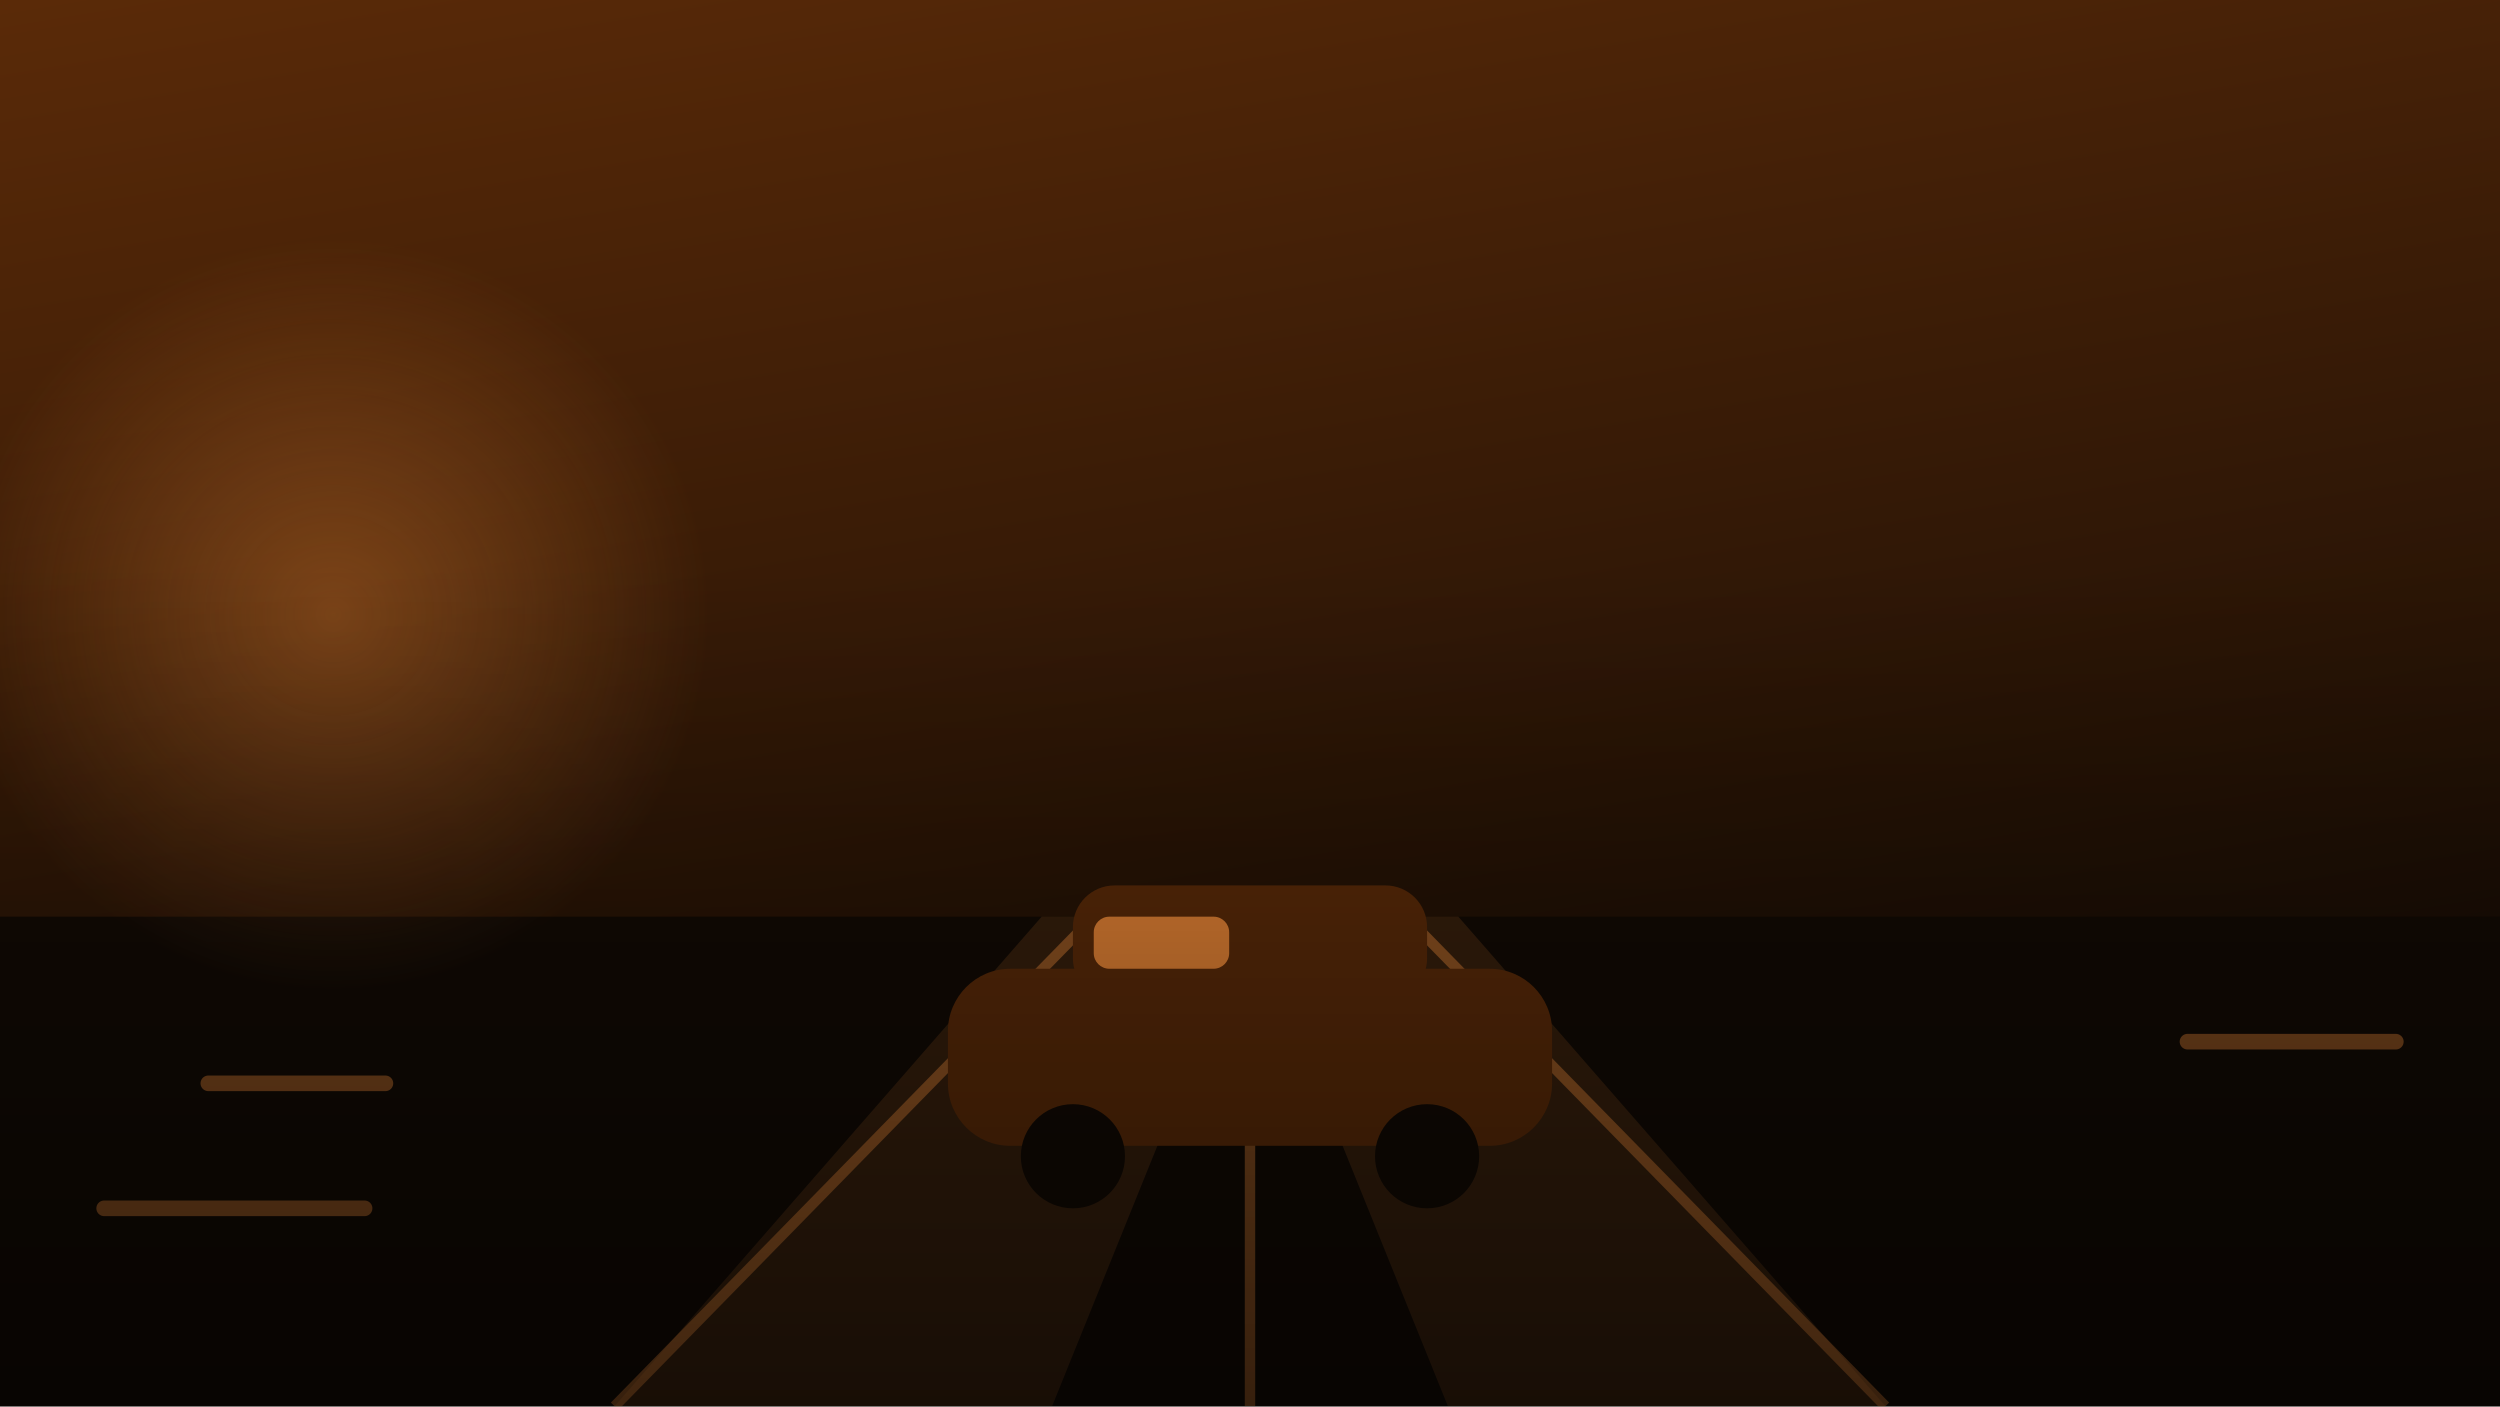
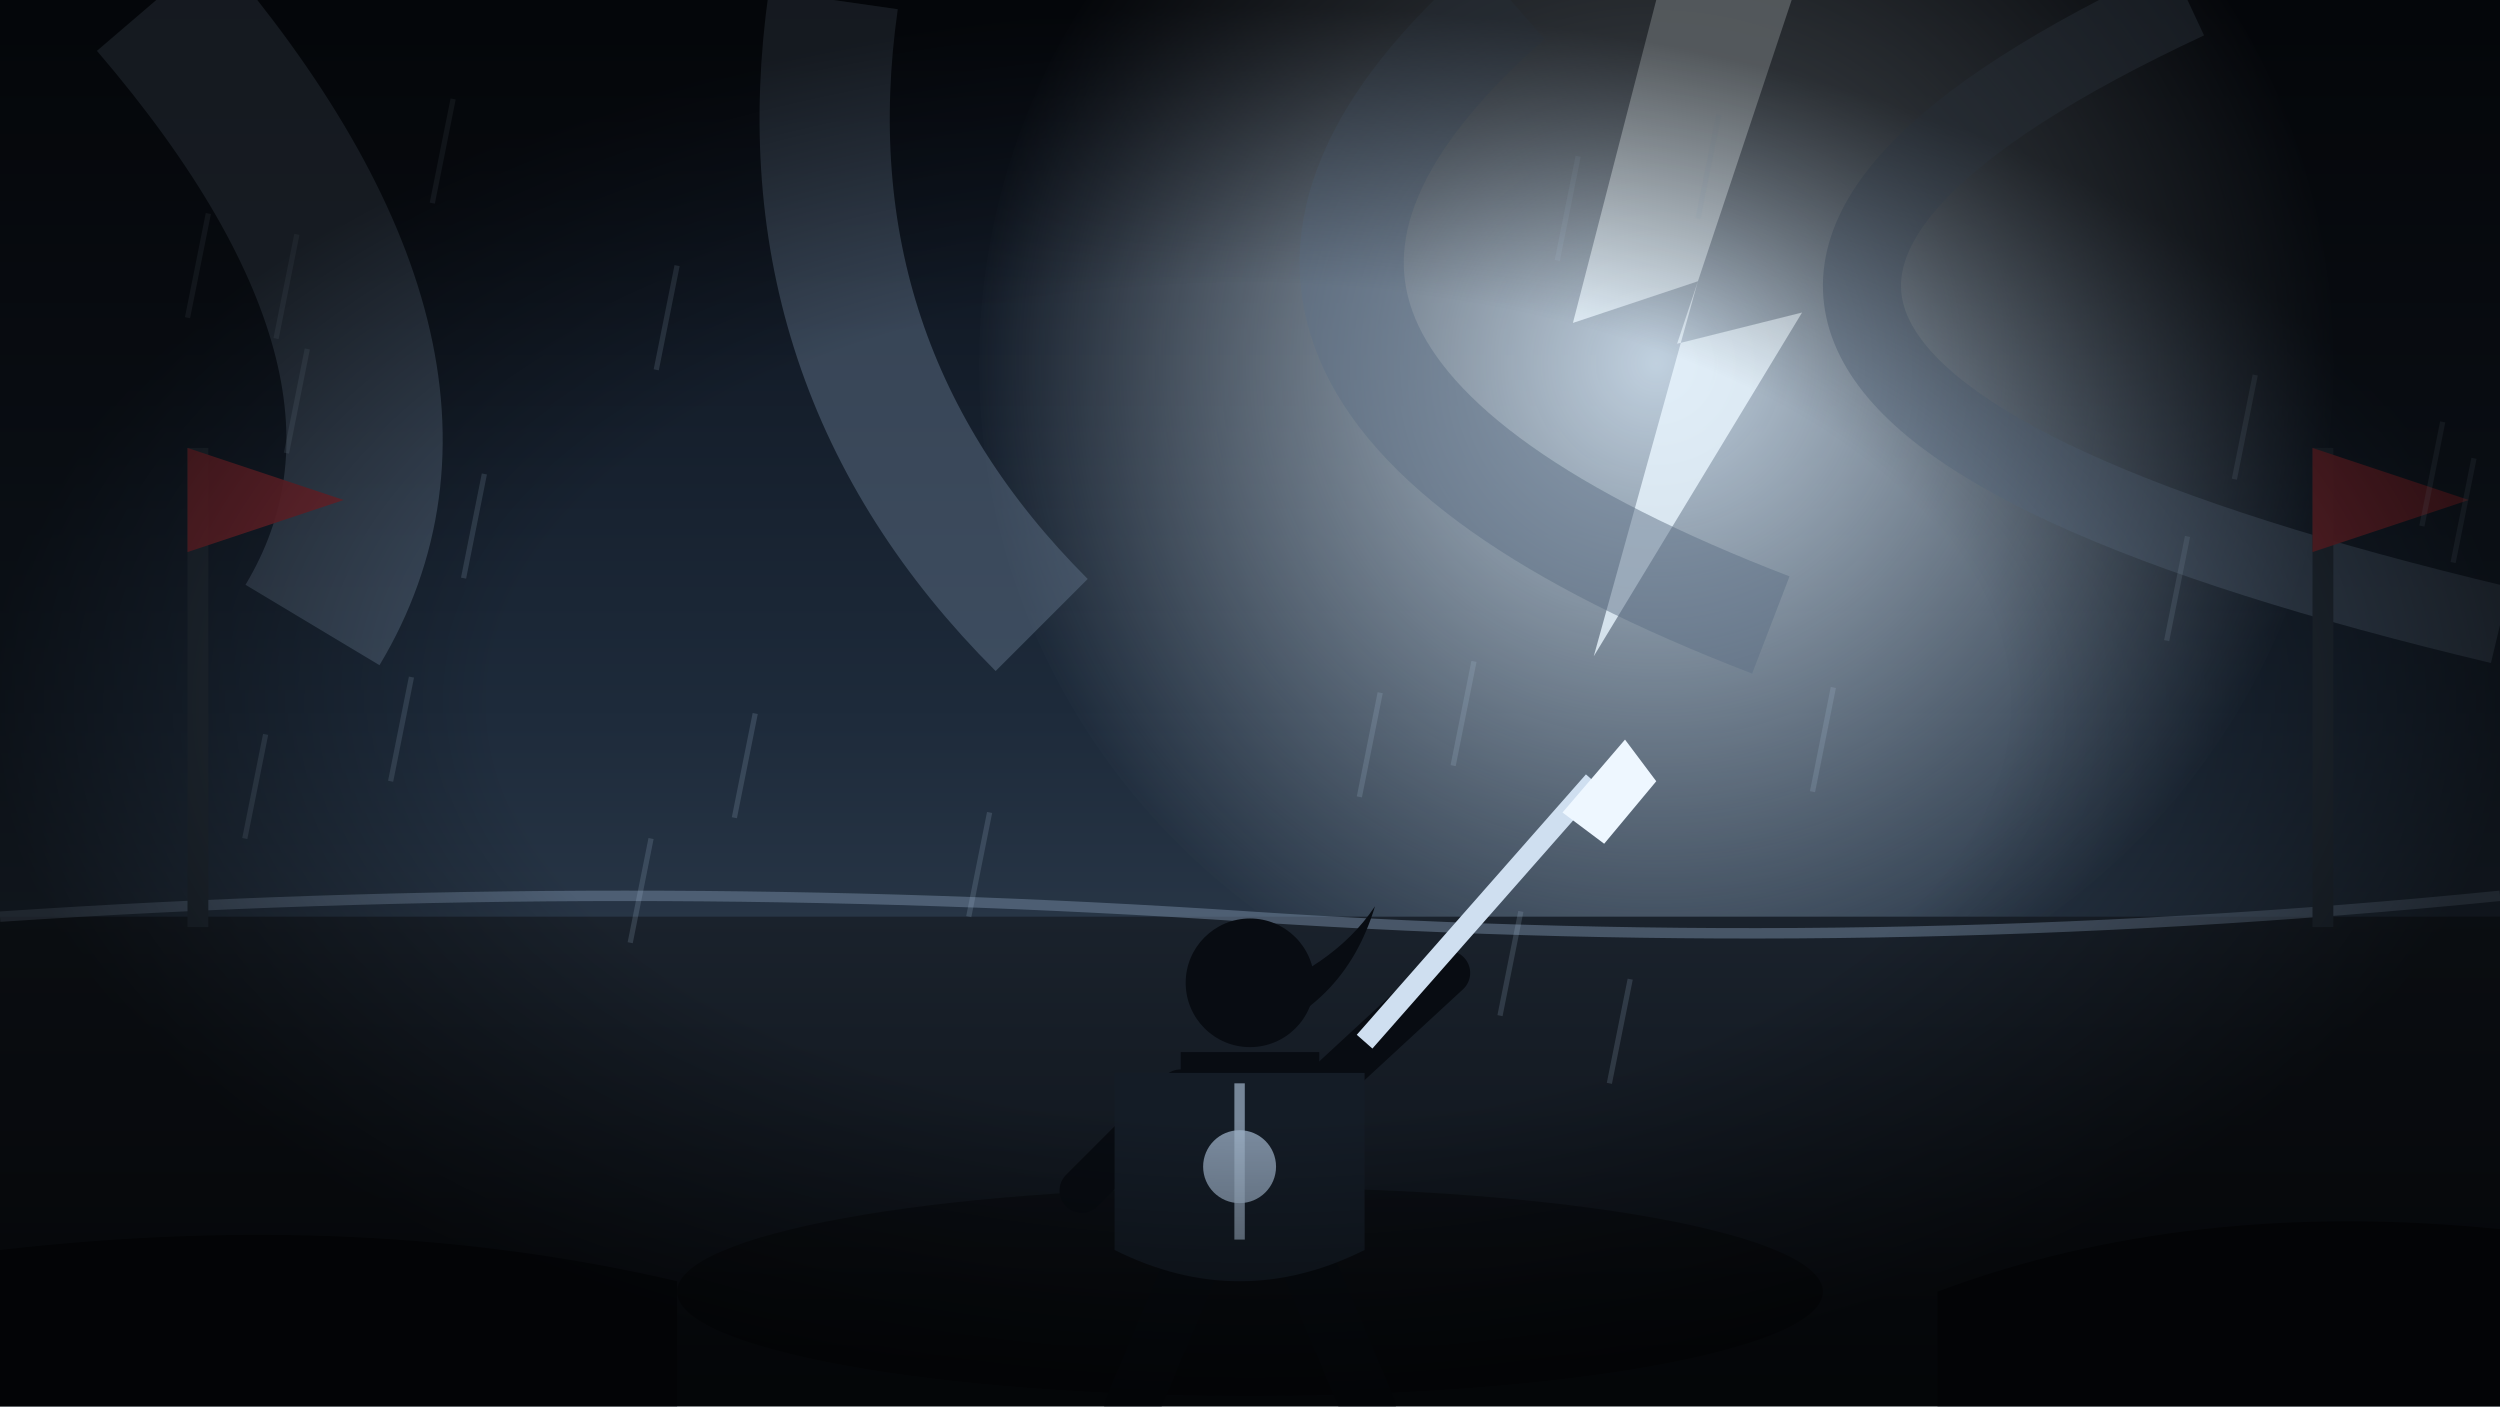
<svg xmlns="http://www.w3.org/2000/svg" aria-hidden="true" class="poster-art" preserveAspectRatio="xMidYMid slice" viewBox="0 0 480 270">
  <defs>
-     <linearGradient id="skp14__14_rec" x1="0" x2="0.3" y1="0" y2="1">
-       <stop offset="0" stop-color="#5a2a08" />
-       <stop offset="1" stop-color="#120a04" />
+     <linearGradient id="a14sky" x1="0" y1="0" x2="0" y2="1">
+       <stop offset="0" stop-color="#0a0f18" />
+       <stop offset="0.5" stop-color="#1d2a3a" />
+       <stop offset="1" stop-color="#3d4d5f" />
    </linearGradient>
-     <radialGradient id="glp14__14_rec">
-       <stop offset="0" stop-color="#fb923c" stop-opacity="0.85" />
-       <stop offset="1" stop-color="#fb923c" stop-opacity="0" />
+     <radialGradient id="a14bolt" cx="50%" cy="50%" r="50%">
+       <stop offset="0" stop-color="#dff0ff" stop-opacity="0.85" />
+       <stop offset="1" stop-color="#dff0ff" stop-opacity="0" />
    </radialGradient>
-     <linearGradient id="vgp14__14_rec" x1="0" x2="0" y1="0" y2="1">
-       <stop offset="0.4" stop-color="#000" stop-opacity="0" />
-       <stop offset="1" stop-color="#000" stop-opacity="0.55" />
+     <linearGradient id="a14ground" x1="0" y1="0" x2="0" y2="1">
+       <stop offset="0" stop-color="#1a222c" />
+       <stop offset="1" stop-color="#0a0e14" />
    </linearGradient>
+     <radialGradient id="a14vig" cx="50%" cy="50%" r="50%">
+       <stop offset="0" stop-color="#000" stop-opacity="0" />
+       <stop offset="0.6" stop-color="#000" stop-opacity="0" />
+       <stop offset="1" stop-color="#000" stop-opacity="0.6" />
+     </radialGradient>
  </defs>
-   <rect fill="url(#skp14__14_rec)" height="270" width="480" />
-   <rect fill="#120a04" height="94" width="480" y="176" />
-   <path d="M200 176 118 270h84l38-94z" fill="#fb923c" opacity="0.16" />
-   <path d="M280 176 362 270h-84l-38-94z" fill="#fb923c" opacity="0.16" />
-   <g opacity="0.45" stroke="#fb923c" stroke-width="2">
-     <path d="M240 176v94" />
-     <path d="M118 270 210 176" />
-     <path d="M362 270 270 176" />
+   <rect width="480" height="270" fill="url(#a14sky)" />
+   <circle cx="318" cy="70" r="130" fill="url(#a14bolt)" />
+   <path d="M318 0 l-16 62 l24 -8 l-20 72 l40 -66 l-24 6 l22 -66z" fill="#eaf6ff" opacity="0.8" />
+   <path d="M30 0 Q90 70 60 120" stroke="#5d7085" stroke-width="30" fill="none" opacity="0.5" />
+   <path d="M160 0 Q150 70 200 120" stroke="#5d7085" stroke-width="25" fill="none" opacity="0.5" />
+   <path d="M290 0 Q210 70 340 120" stroke="#5d7085" stroke-width="20" fill="none" opacity="0.5" />
+   <path d="M420 0 Q270 70 480 120" stroke="#5d7085" stroke-width="15" fill="none" opacity="0.5" />
+   <rect y="176" width="480" height="94" fill="url(#a14ground)" />
+   <path d="M0 176 Q120 168 240 176 T480 172" stroke="#6e8299" stroke-width="2" fill="none" opacity="0.55" />
+   <rect x="36" y="86" width="4" height="92" fill="#26313d" />
+   <path d="M36 86 l30 10 -30 10z" fill="#7f2b34" opacity="0.9" />
+   <rect x="444" y="86" width="4" height="92" fill="#26313d" />
+   <path d="M444 86 l30 10 -30 10z" fill="#7f2b34" opacity="0.9" />
+   <rect x="852" y="86" width="4" height="92" fill="#26313d" />
+   <path d="M852 86 l30 10 -30 10z" fill="#7f2b34" opacity="0.9" />
+   <ellipse cx="240" cy="248" rx="110" ry="20" fill="#000" opacity="0.35" />
+   <g transform="translate(240 240) scale(1.9)">
+     <g>
+       <circle cx="0" cy="-27" r="6.5" fill="#080c12" />
+       <path d="M-7 -20 h14 v17 h-14z" fill="#080c12" />
+       <path d="M-7 -16 -17 -6 M7 -16 20 -28" stroke="#080c12" stroke-width="4.5" stroke-linecap="round" fill="none" />
+       <path d="M-4 -3 -12 16 M4 -3 12 16" stroke="#080c12" stroke-width="5.5" stroke-linecap="round" fill="none" />
+     </g>
  </g>
-   <circle cx="64" cy="118" fill="url(#glp14__14_rec)" opacity="0.4" r="72" />
-   <g transform="translate(240 212)">
-     <rect fill="#5a2a08" height="34" rx="12" width="116" x="-58" y="-26" />
-     <rect fill="#5a2a08" height="22" rx="8" width="68" x="-34" y="-42" />
-     <rect fill="#fb923c" height="10" opacity="0.85" rx="3" width="26" x="-30" y="-36" />
-     <circle cx="-34" cy="10" fill="#120a04" r="10" />
-     <circle cx="34" cy="10" fill="#120a04" r="10" />
-   </g>
-   <g opacity="0.45" stroke="#fb923c" stroke-linecap="round" stroke-width="3">
-     <path d="M40 208h34" />
-     <path d="M20 232h50" />
-     <path d="M420 200h40" />
-   </g>
-   <rect fill="url(#vgp14__14_rec)" height="270" width="480" />
+   <path d="M214 206 h48 v34 q-24 12 -48 0z" fill="#141c26" />
+   <path d="M238 208 v30" stroke="#9fb3c9" stroke-width="2" opacity="0.7" />
+   <circle cx="238" cy="224" r="7" fill="#9fb3c9" opacity="0.75" />
+   <path d="M238 192 q18 -6 26 -18 q-6 20 -26 26z" fill="#080c12" />
+   <line x1="262" y1="200" x2="306" y2="150" stroke="#cfdff0" stroke-width="4" />
+   <path d="M300 156 l12 -14 6 8 -10 12z" fill="#eef7ff" />
+   <line x1="51" y1="141" x2="47" y2="161" stroke="#bcd4ea" stroke-width="1" opacity="0.16" />
+   <line x1="313" y1="188" x2="309" y2="208" stroke="#bcd4ea" stroke-width="1" opacity="0.16" />
+   <line x1="130" y1="51" x2="126" y2="71" stroke="#bcd4ea" stroke-width="1" opacity="0.16" />
+   <line x1="352" y1="132" x2="348" y2="152" stroke="#bcd4ea" stroke-width="1" opacity="0.16" />
+   <line x1="145" y1="137" x2="141" y2="157" stroke="#bcd4ea" stroke-width="1" opacity="0.16" />
+   <line x1="190" y1="156" x2="186" y2="176" stroke="#bcd4ea" stroke-width="1" opacity="0.16" />
+   <line x1="57" y1="45" x2="53" y2="65" stroke="#bcd4ea" stroke-width="1" opacity="0.16" />
+   <line x1="433" y1="72" x2="429" y2="92" stroke="#bcd4ea" stroke-width="1" opacity="0.16" />
+   <line x1="125" y1="161" x2="121" y2="181" stroke="#bcd4ea" stroke-width="1" opacity="0.16" />
+   <line x1="303" y1="30" x2="299" y2="50" stroke="#bcd4ea" stroke-width="1" opacity="0.16" />
+   <line x1="265" y1="133" x2="261" y2="153" stroke="#bcd4ea" stroke-width="1" opacity="0.16" />
+   <line x1="79" y1="130" x2="75" y2="150" stroke="#bcd4ea" stroke-width="1" opacity="0.16" />
+   <line x1="59" y1="67" x2="55" y2="87" stroke="#bcd4ea" stroke-width="1" opacity="0.16" />
+   <line x1="40" y1="41" x2="36" y2="61" stroke="#bcd4ea" stroke-width="1" opacity="0.16" />
+   <line x1="469" y1="81" x2="465" y2="101" stroke="#bcd4ea" stroke-width="1" opacity="0.16" />
+   <line x1="475" y1="88" x2="471" y2="108" stroke="#bcd4ea" stroke-width="1" opacity="0.16" />
+   <line x1="292" y1="175" x2="288" y2="195" stroke="#bcd4ea" stroke-width="1" opacity="0.16" />
+   <line x1="330" y1="22" x2="326" y2="42" stroke="#bcd4ea" stroke-width="1" opacity="0.16" />
+   <line x1="283" y1="127" x2="279" y2="147" stroke="#bcd4ea" stroke-width="1" opacity="0.16" />
+   <line x1="87" y1="19" x2="83" y2="39" stroke="#bcd4ea" stroke-width="1" opacity="0.16" />
+   <line x1="420" y1="103" x2="416" y2="123" stroke="#bcd4ea" stroke-width="1" opacity="0.16" />
+   <line x1="93" y1="91" x2="89" y2="111" stroke="#bcd4ea" stroke-width="1" opacity="0.16" />
+   <path d="M0 270 L0 240 Q70 232 130 246 L130 270 Z" fill="#070a0f" />
+   <path d="M480 270 L480 236 Q420 230 372 248 L372 270 Z" fill="#070a0f" />
+   <rect width="480" height="270" fill="url(#a14vig)" />
</svg>
